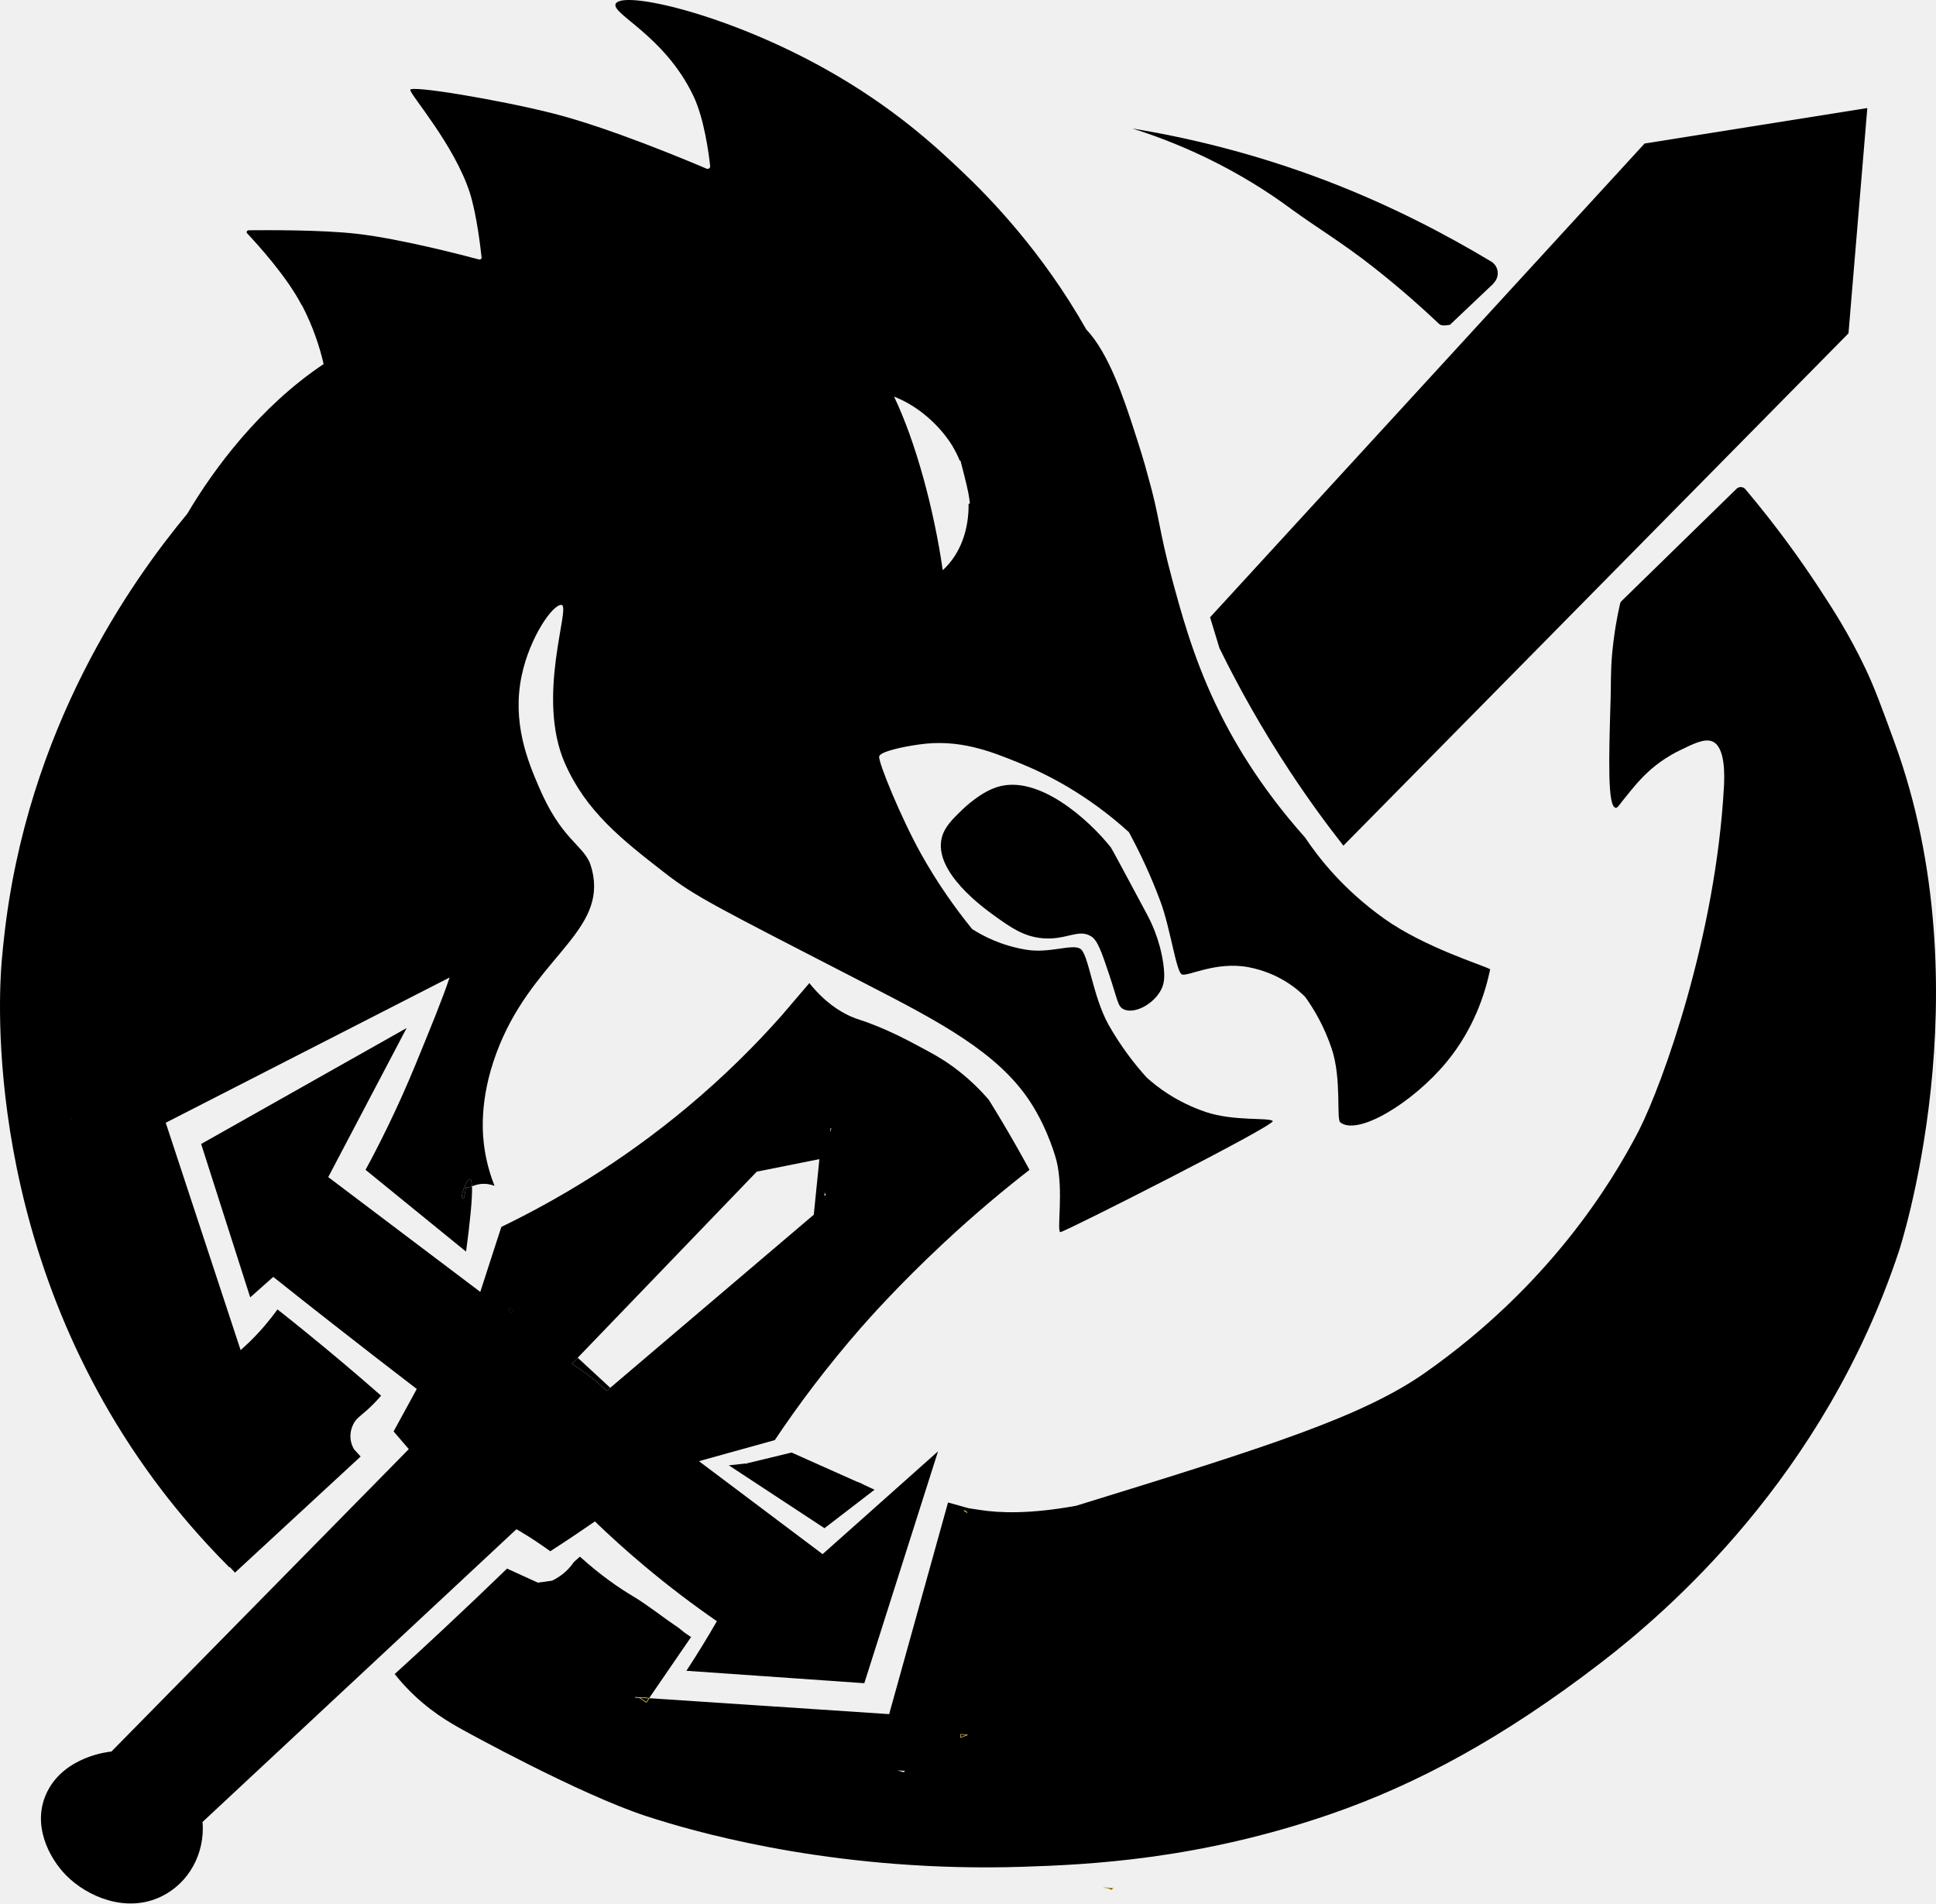
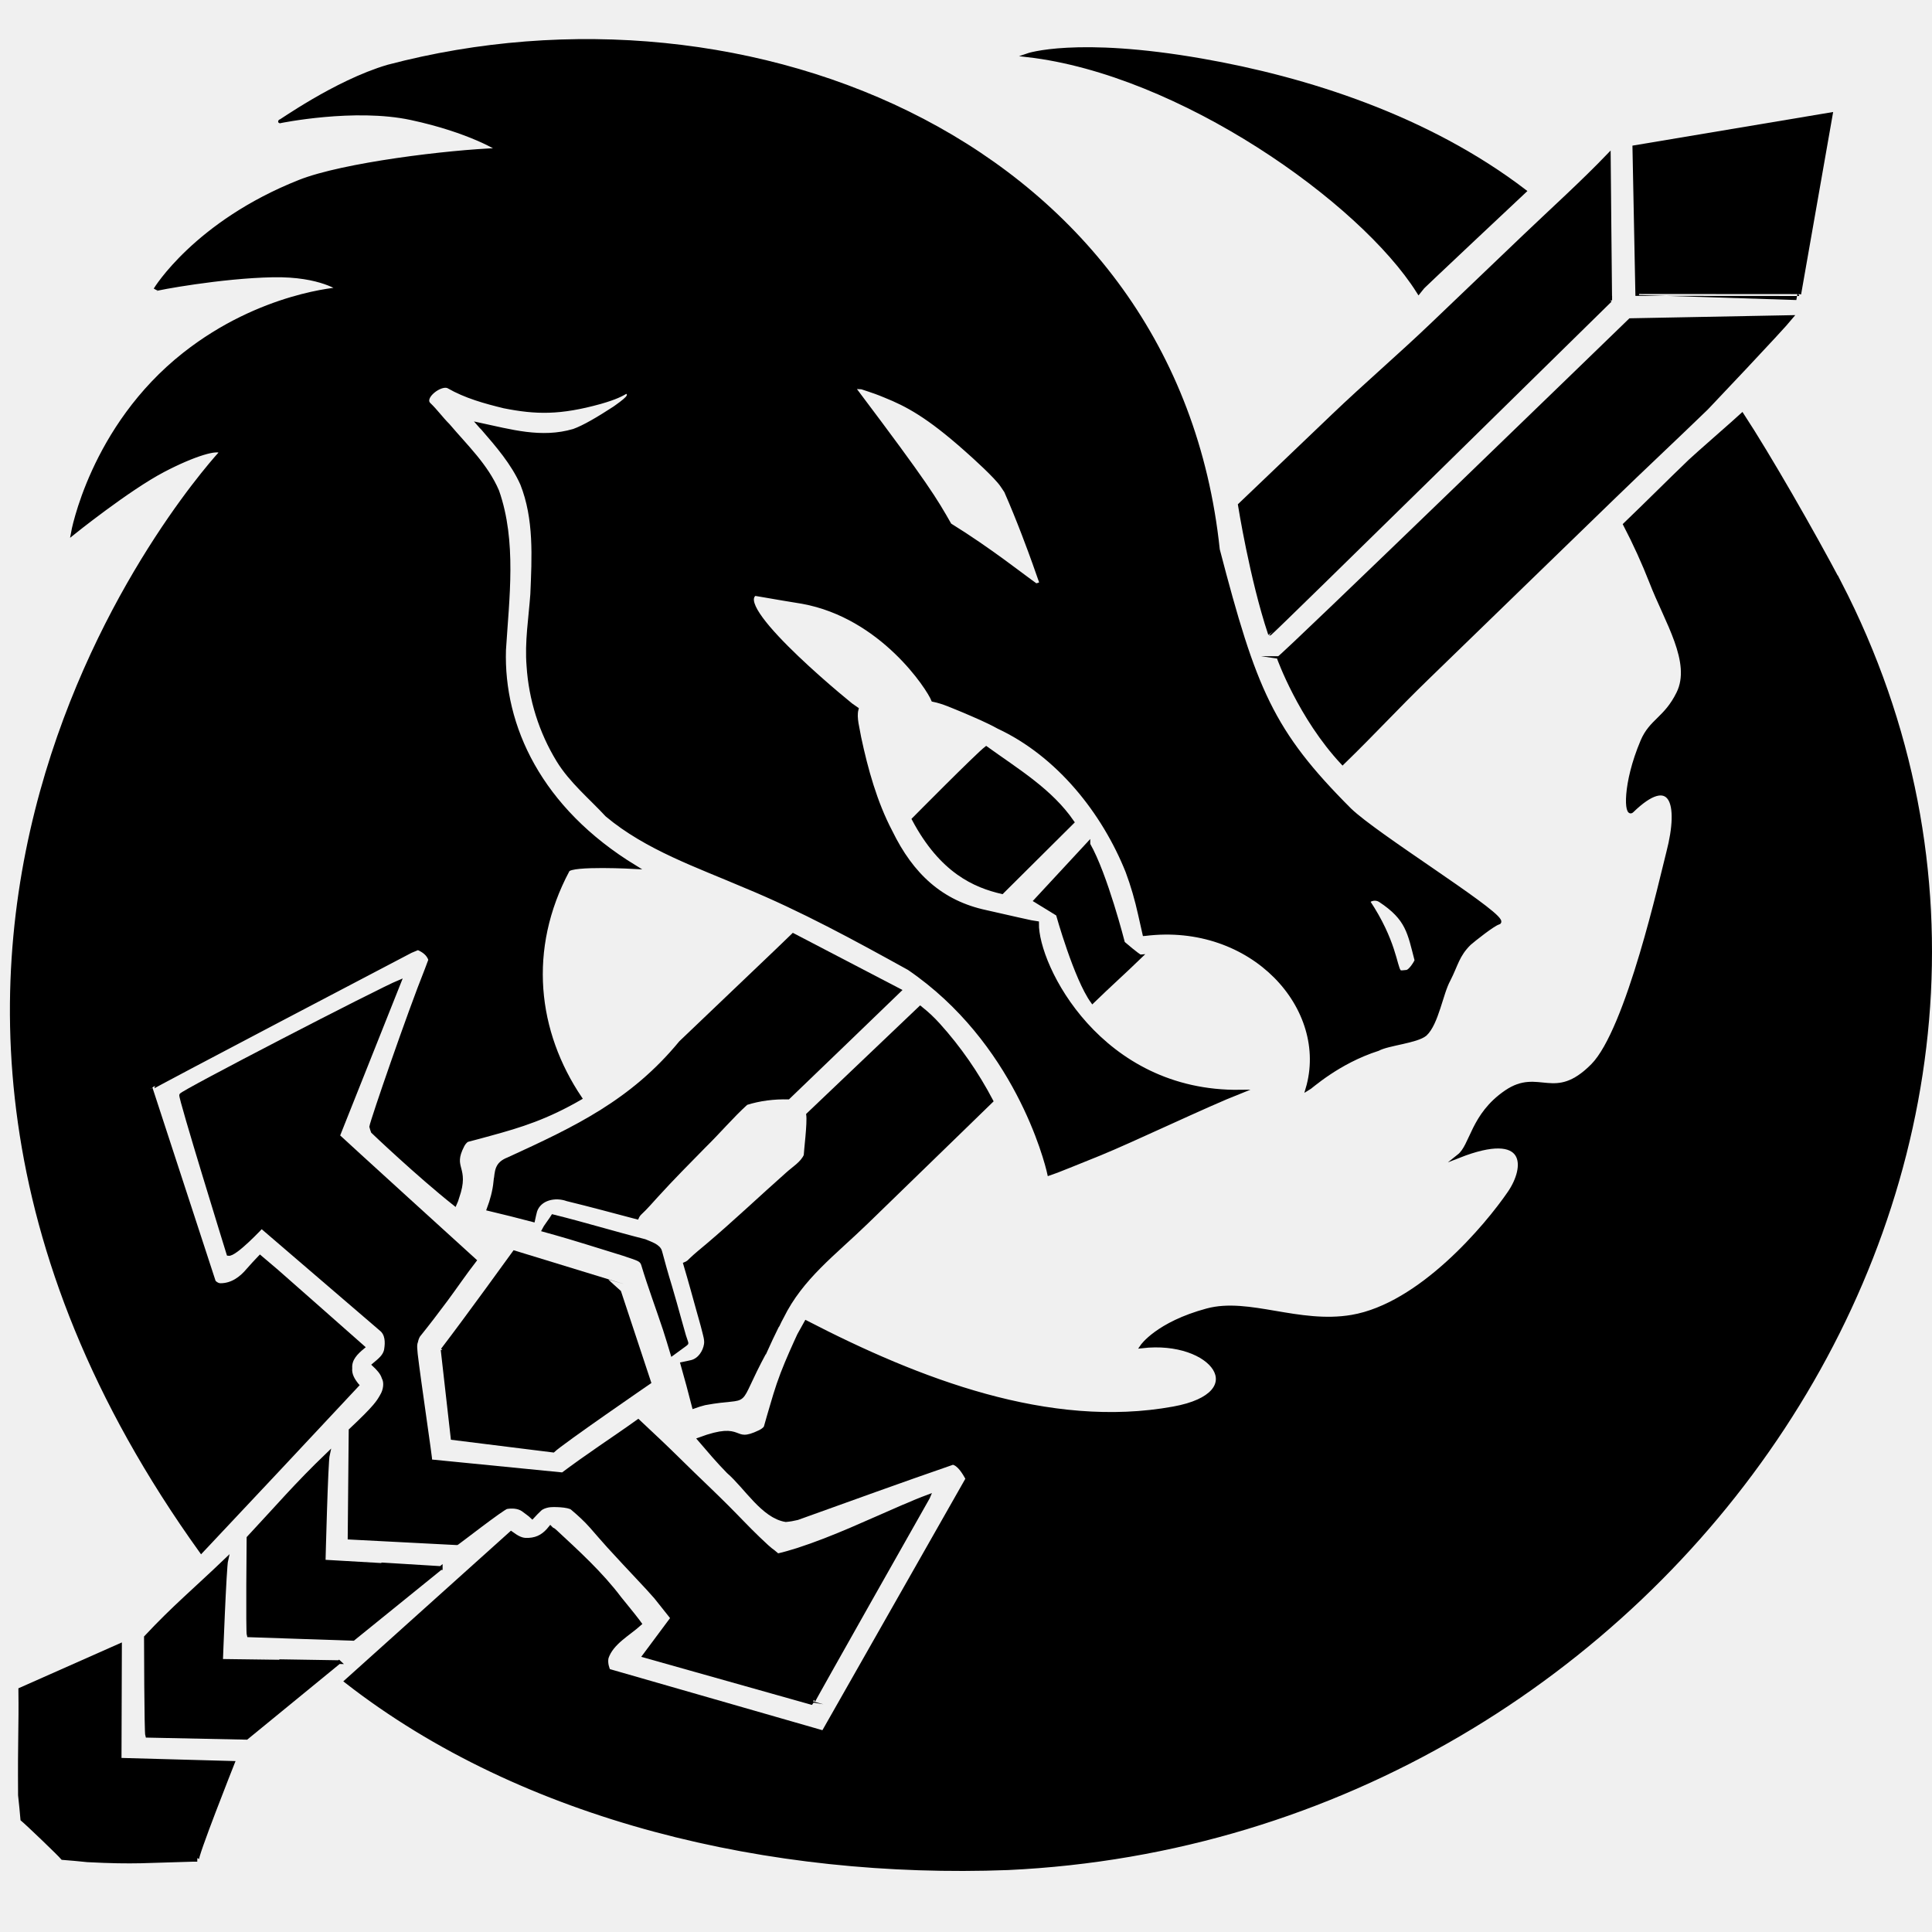
- <svg xmlns="http://www.w3.org/2000/svg" id="Layer_2" viewBox="0 0 517.25 508.63">
-   <defs>
-     <style>
+ <svg xmlns="http://www.w3.org/2000/svg" id="Layer_1" data-name="Layer 1" viewBox="0 0 500 500" version="1.1" width="500" height="500">
+   <defs id="defs1">
+     <style id="style1">
      .cls-1 {
-         stroke: #dbc34c;
        stroke-miterlimit: 10;
-         stroke-width: .14px;
+       }
+ 
+       .cls-1, .cls-2 {
+         fill: #fff;
+         stroke: #fff;
+       }
+ 
+       .cls-2 {
+         stroke-width: 9px;
      }
    </style>
  </defs>
-   <g id="Layer_1-2" data-name="Layer_1">
-     <path class="cls-1" d="M297.39,504.54c-.13.1-.26.21-.39.34l-1.72-.48,2.11.14Z" />
-     <path class="cls-1" d="M297.39,504.54c-.13.1-.26.21-.39.34l-1.72-.48,2.11.14Z" />
-   </g>
-   <g id="Layer_3">
-     <path d="M216.9,151.49c-3.6-2.48-6.63-5.64-8.64-9.34-.15-.87-.38-2.06-.62-3.53.77,1.46,1.79,3.26,3.14,5.25,2.63,3.89,4.93,6.22,6.12,7.62Z" />
-     <path d="M125.55,315.08c-.25-.05-.55.27-.85.77.03-.07.03-.1.02-.1-.02,0-.15.23-.24.52t-.01.02c-.65,1.28-1.2,3.17-1.06,3.55.02.04.19.49.36.47.07-.01.3-.09.71-3.09.25.28.81.06,1.62-.23-.06-1.16-.23-1.84-.55-1.91Z" />
-     <path d="M36.24,292.27s.08.26.23.78c-.86.79-1.37,1.27-1.47,1.18-.02-.01-.03-.05-.03-.09,0-.4.61-1.77,1.27-1.87Z" />
-     <path d="M60.67,276.97c3.29-1.26,5.05-1.8,5.88-1.97-2.51,1.42-5.08,2.84-7.67,4.26-13.43,7.34-38.99,20.62-39.57,19.6-.51-.89,20.75-14.04,41.36-21.89Z" />
-     <path d="M114.3,244.86c.08.13-1.62,1.43-4.71,3.57.12-.46.24-.92.35-1.37,3.59-1.99,4.31-2.27,4.36-2.2Z" />
-     <path d="M208.41,143.87c-.16.04-.56-.82-1.01-2.03.22-.02.44-.03.66-.05.06.12.13.24.2.36.19,1.09.27,1.69.15,1.72Z" />
-     <path d="M398.97,75.74c1.82-1.73,1.51-4.62-.62-5.89-12.1-7.24-26.48-14.82-43.66-21.43-19.7-7.54-37.65-11.71-52.12-14.07,4.92,1.54,11.87,4.02,19.78,7.84,9.07,4.39,16.6,9.19,22.53,13.58,7.02,5.14,14.08,9.27,22.61,16.06,6.98,5.52,12.68,10.62,16.98,14.71.58.53,1.43.49,2.91.26l11.63-11.03-.04-.04Z" />
-     <path class="cls-1" d="M172.79,453.72l-1.98-.13.16.11,1.28.88.42.29.62-.9.14-.2-.64-.05Z" />
-     <path d="M506.14,198.3c-3.4-9.31-5.29-14.52-7.79-19.76-4.42-9.27-8.66-15.79-12.5-21.65-4.68-7.11-11.06-16.12-19.54-26.18-.54-.68-1.67-.75-2.32-.13l-30.77,30.04c-.18.17-.29.36-.36.63-.8,3.4-1.67,8.18-2.18,13.92-.36,4.39-.25,7.47-.36,11.46-.5,16.48-.83,28.93,1.34,29.22.58.1.8-.68,3.56-3.99,1.77-2.17,4.05-4.92,7.24-7.41,1.13-.88,3.23-2.42,6.16-3.86,3.81-1.87,6.71-3.28,8.74-2.52,3.73,1.34,3.37,9.5,3.23,12.18-2.18,39.77-16.21,78.95-22.73,91.86-7.5,14.48-24.14,41.5-57.01,64.63-16.77,11.8-42.2,19.86-93.32,35.61-12.45,2.27-20.52,1.93-25.66,1.13,0,0-1.45-.22-3.08-.47l-5.5-1.53-15.73,56.55-64.13-4.26-.14.2-.62.9-.42-.29-1.28-.88-.16-.11,1.98.13.64.05,11.2-16.33-1.68-1.15-.06-.05c-1.05-.86-1.58-1.28-1.76-1.4-4.09-2.71-7.9-5.85-12.11-8.37-3.5-2.09-8.42-5.4-14.08-10.52-.54.48-1.07.95-1.61,1.43-.38.57-.85,1.17-1.42,1.78-1.53,1.63-3.16,2.61-4.4,3.21-2.31.33-3.8.53-3.8.53,0,0-3.23-1.47-8.24-3.76-5.56,5.39-11.25,10.8-17.07,16.24-4.33,4.05-8.65,8.03-12.95,11.94.65.82,1.7,2.1,3.09,3.56,5.79,6.13,11.58,9.4,15.21,11.41,0,0,30.93,17.14,49.03,23.04,1.06.34,2.14.68,2.14.68.33.11.69.22,1.06.33,12.96,4.02,49.43,14.03,97.34,12.48,17.36-.56,46.86-1.87,82.31-14.12,22.9-7.92,46.02-20.34,72.12-40.42,17.76-13.66,59.58-49.56,79.59-109.94,0,0,23.08-69.64-1.2-136.04ZM241.44,473.54l-1.72-.48,2.11.14c-.13.1-.26.21-.39.34ZM256.65,464.27l.06-.86c.57.06,1.14.13,1.71.19-.58.21-1.17.43-1.77.67ZM257.63,403.66c.11-.09.51.27.79.53-.27-.2-.53-.38-.79-.53Z" />
-     <path class="cls-1" d="M172.68,453.9c.2.02.41.04.61.07l-.62.9-.42-.29-1.28-.88c-.42-.04-.84-.09-1.26-.14v-.04l1.1.07,1.98.13c-.03.06-.07.12-.11.18Z" />
-     <path class="cls-1" d="M258.42,404.19c-.27-.2-.53-.38-.79-.53.11-.09.51.27.79.53Z" />
-     <path class="cls-1" d="M256.71,463.41c.57.06,1.14.13,1.71.19-.58.21-1.17.43-1.77.67l.06-.86Z" />
-     <path d="M221.8,290.99l.1.1v-.1h-.1Z" />
-     <path d="M136.38,349.52c-.19.16-.37.33-.55.49l.72.78.66-.61c-.29-.23-.56-.45-.83-.66Z" />
-     <path d="M207.01,384.81c6.31-9.45,13.89-19.58,22.95-29.95,1.89-2.16,10.12-11.5,22.25-22.8,8.47-7.9,16.29-14.37,22.85-19.47-1.16-2.12-2.34-4.26-3.57-6.42-2.42-4.26-4.86-8.35-7.31-12.3-3.78-4.38-7.44-7.34-10.15-9.26-2.86-2.03-5.19-3.26-9.45-5.53-2.63-1.4-6.14-3.25-10.99-5.17-3.93-1.57-4.27-1.4-6.3-2.31-2.98-1.34-7-3.84-11.05-8.91-2.48,2.91-4.97,5.82-7.46,8.73-6.87,7.76-15.2,16.12-25.21,24.47-17.69,14.77-35.16,24.95-49.62,31.95-.9,2.78-1.91,5.89-2.82,8.68-.94,2.89-1.87,5.79-2.81,8.69-13.54-10.23-27.08-20.45-40.62-30.68l20.94-39.83-54.9,30.98,13.11,40.99,6.16-5.47c5,3.99,10.05,7.98,15.15,11.97,7.76,6.09,15.5,12.08,23.19,17.98-2.06,3.78-4.13,7.56-6.19,11.34,1.35,1.58,2.71,3.15,4.06,4.73-26.48,26.94-52.97,53.87-79.45,80.81-.57.05-12.43,1.2-17.16,10.76-4.28,8.65.47,17.7,5.12,22.38,5.46,5.52,15.89,10.18,25.37,5.59,7.32-3.54,11.7-11.46,11.02-19.92,27.95-26.07,55.91-52.15,83.86-78.22.4.23.8.47,1.21.71,2.79,1.67,5.4,3.41,7.83,5.18,2.34-1.51,4.71-3.07,7.1-4.68,1.64-1.1,3.24-2.19,4.82-3.29,3.99,3.85,8.35,7.8,13.1,11.79,6.7,5.63,13.26,10.57,19.49,14.87-1.19,2.06-2.43,4.16-3.73,6.29-1.47,2.4-2.94,4.72-4.41,6.96,15.84,1.11,31.68,2.22,47.53,3.32,6.57-20.65,13.14-41.31,19.7-61.96-1.57,1.4-15.62,13.92-17.24,15.36-.99.88-12.59,11.22-13.6,12.11-11.01-8.28-22.03-16.56-33.04-24.84.09-.03,7.68-2.14,7.77-2.16.23-.07,12.26-3.41,12.5-3.47ZM221.81,302.27l.08-.78h.15s.08,0,.08,0c-.02.07-.04.13-.06.19-.07.21-.13.43-.2.65-.02.06-.05.13-.07.2l.02-.25ZM221.1,301.5v.09l-.09-.09h.09ZM220.26,318.59s.07-.1.1-.14l-.03.28s.05.09.08.14c.07.13.15.26.23.38l-.25.22-.13.12.07-.86c-.03-.05-.05-.09-.07-.14ZM136.55,350.79l-.72-.78c.18-.16.36-.33.55-.49.27.21.54.43.83.66l-.66.61ZM163.04,370.83c-.32.27-.64.54-.96.81-1.37-1.32-2.98-2.72-4.83-4.13-1.55-1.18-3.06-2.2-4.48-3.07.53-.55,1.05-1.09,1.58-1.64,15.94-16.57,31.9-33.15,47.84-49.72,5.58-1.12,11.15-2.23,16.73-3.35-.5,4.95-1,9.9-1.5,14.85-18.13,15.42-36.25,30.83-54.38,46.25Z" />
-     <path d="M137.21,350.18l-.66.61-.72-.78c.18-.16.36-.33.55-.49.27.21.54.43.83.66Z" />
-     <path d="M221.12,309.73l-.03.31c-.03-.05-.05-.1-.07-.15.03-.05.07-.11.1-.16Z" />
-     <path d="M221.01,310.99l.08-.95c.1.21.21.4.33.57l-.41.38Z" />
-     <path d="M251.62,223.86c-2.28,9.07,11.22,18.79,14.03,20.81,4.31,3.1,7.91,5.69,13.17,6.06,6.21.44,9.29-2.62,12.69-.54,1.73,1.06,2.79,4.12,4.82,10.19,2.33,6.94,2.27,8.59,3.94,9.34,2.95,1.33,8.21-1.54,10.08-5.52.62-1.32.98-3.01.44-6.79-.96-6.68-3.53-11.57-4.38-13.16-6.25-11.67-9.38-17.51-9.64-17.84-5.88-7.39-19.29-19.49-30.24-16.14-4.48,1.37-8.7,5.37-9.55,6.2-2.53,2.46-4.64,4.51-5.36,7.38Z" />
-     <path d="M325.81,173.19c5.03,10.27,11.22,21.41,18.86,32.99,4.75,7.2,9.54,13.79,14.25,19.79l134.95-136.9,5.03-60.2-59.51,9.48-116.09,126.6,2.51,8.25Z" />
-     <path d="M208.41,143.87c-.5.13-3.41-8.8-2.86-9.03.23-.09.82,1.39,2.09,3.78.55,3.31.99,5.19.77,5.25Z" />
-     <path d="M137.21,350.18l-.66.61-.72-.78c.18-.16.36-.33.55-.49.27.21.54.43.83.66Z" />
-     <path d="M221.12,309.73l-.03.31c-.03-.05-.05-.1-.07-.15.03-.05.07-.11.1-.16Z" />
-     <polygon points="221.9 290.99 221.9 291.09 221.8 290.99 221.9 290.99" />
-     <path d="M222.97,290.97c-.02.07-.04.14-.06.21-.07.23-.14.47-.21.71l-.05-.05.08-.86h.16s.08-.01.08-.01Z" />
-     <path d="M221.12,309.73l-.03.31c-.03-.05-.05-.1-.07-.15.03-.05.07-.11.1-.16Z" />
-     <path d="M222.91,291.18c-.09.3-.18.61-.28.93l.1-1.13h.16s.02.2.02.2Z" />
-     <path d="M221.12,309.73l-.03.31c-.03-.05-.05-.1-.07-.15.03-.05.07-.11.1-.16Z" />
-     <path d="M221.01,310.99l.08-.95c.1.21.21.4.33.57l-.41.38Z" />
-     <path d="M221.12,309.73l-.03.31c-.03-.05-.05-.1-.07-.15.03-.05.07-.11.1-.16Z" />
-     <path d="M221.17,310.19l-.02.67-.14.13.08-.95s.05.1.08.15Z" />
-     <polygon points="221.9 290.99 221.9 291.09 221.8 290.99 221.9 290.99" />
-     <path d="M163.04,370.83c-.32.27-.64.54-.96.81-1.37-1.32-2.98-2.72-4.83-4.13-1.55-1.18-3.06-2.2-4.48-3.07.53-.55,1.05-1.09,1.58-1.64l8.69,8.03Z" />
-     <circle cx="228.97" cy="158.94" r="1.32" />
-     <polygon class="cls-1" points="173.43 453.77 173.29 453.97 172.67 454.87 172.25 454.58 170.97 453.7 170.81 453.59 172.79 453.72 173.43 453.77" />
-     <path class="cls-1" d="M258.42,404.19c-.27-.2-.53-.38-.79-.53.11-.09.51.27.79.53Z" />
-     <path d="M233.65,398.07c-4.46,3.43-8.91,6.85-13.37,10.28-8.52-5.6-17.04-11.2-25.56-16.8,1.53-.16,3.06-.33,4.58-.5.11.06.22.13.33.19-.07-.09-.09-.16-.06-.22.13-.03.27-.06.4-.1,3.84-.93,7.68-1.86,11.52-2.79,5.8,2.59,11.6,5.18,17.4,7.77h.01c.72.24,1.35.51,1.9.85h.01c.95.44,1.89.88,2.84,1.32Z" />
-     <path d="M199.97,390.92c-.13.04-.27.07-.4.1.04-.09.17-.11.4-.1Z" />
-     <path d="M369.72,245.4c-10.76-7.7-17.36-16.08-21.05-21.62-12.36-13.86-19.61-26.6-23.89-35.64-6.16-12.97-9.35-25-11.7-33.68-3.54-13.19-3.3-16.55-6.38-27.26-1.09-4.22-2.43-8.33-3.76-12.43-2.48-7.63-6.6-20.34-12.71-26.73-11.8-20.83-25.77-35.22-33.66-42.66-6.41-6.06-17.86-16.77-35.91-26.86C194.35,3.74,166.58-2.58,164.52.96c-1.52,2.65,12.9,8.35,20.69,24.57,2.97,6.19,4.17,15.62,4.53,18.87.04.52-.5.88-1.01.65-5.08-2.16-26.21-11.04-41.25-14.81-14.17-3.57-37.87-7.53-37.87-6.22s11.92,14.87,15.95,27.61c1.81,5.74,2.82,14.55,3.11,17.17.04.36-.32.62-.72.52-3.84-1.01-20.84-5.5-32.55-6.84-9.71-1.12-24.53-.98-28.92-.95-.51,0-.76.52-.43.85,2.57,2.72,10.58,11.47,14.57,19.2h.07c3.01,5.82,4.75,11.23,5.77,15.7-17.1,11.45-29.34,28.01-36.44,40.02-14.73,17.79-42.89,57.18-48.98,113.63-.15,1.34-.37,3.37-.59,5.99-.73,8.59-5.35,78.49,43,141.57,3.83,4.99,9.74,12.22,17.83,20.32.03-.03.07-.06.1-.1l1.4,1.51,33.58-31.03-1.77-1.92c-.35-.6-.88-1.7-.96-3.16-.02-.37-.07-1.83.71-3.44.77-1.59,1.78-2.17,3.57-3.75,1-.88,2.38-2.19,3.91-3.98-6.57-5.77-13.42-11.56-20.55-17.34-2.38-1.94-4.76-3.84-7.13-5.71-1.97,2.73-4.46,5.75-7.6,8.8-.76.73-1.51,1.42-2.25,2.08l-20.01-60.76,75.84-38.81c-1.88,5.67-5.03,13.33-9.14,23.35-4.92,11.97-9.79,21.53-13.31,28.04,8.95,7.28,17.9,14.57,26.85,21.86,1-7.45,1.73-14.27,1.58-17.46-.81.29-1.37.51-1.62.23-.41,3-.64,3.08-.71,3.09-.17.02-.34-.43-.36-.47-.14-.38.41-2.27,1.06-3.55t.01-.02c.09-.29.22-.52.24-.52.01,0,.01.03-.02.1.3-.5.6-.82.85-.77.32.07.49.75.55,1.91.61-.23,1.36-.49,2.22-.6,1.53-.2,2.86.13,3.8.47-.87-2.21-1.96-5.46-2.61-9.5-.59-3.71-1.63-13.12,3.09-25.9,9.1-24.66,28.48-31.75,25.9-47.43-.26-1.58-.68-2.83-.96-3.59-2.27-4.98-7.7-6.43-13.57-20.19-2.94-6.81-7.25-17.26-4.57-29.81,2.14-10.15,8.3-19.03,10.62-18.8,2.61.26-6.92,24.5.91,42.32,5.65,12.81,15.04,20.25,26.56,29.19,8.41,6.52,12.9,8.65,54.4,30.04,19.14,9.86,34.76,18.08,43.35,31.22,4.93,7.53,6.99,15.59,6.99,15.59,2.07,8.03,0,19.23,1.09,19.23s57.7-28.66,56.72-29.68c-.98-1.01-10.36.13-17.9-2.42-7.94-2.69-13.16-6.82-15.84-9.27-3.19-3.54-6.81-8.19-10.08-13.96-4.38-7.8-5.36-19.2-7.68-20.44s-8.08,1.31-14.24.33c-7-1.12-11.96-3.87-14.57-5.54-4.42-5.44-9.17-12.09-13.59-19.98-5.4-9.67-11.64-24.9-11.24-26.18.4-1.27,6.05-2.52,10.73-3.17,10.55-1.51,18.95,1.77,26.85,5.01,7.04,2.85,17.98,8.29,29.14,18.44,2.87,5.31,5.8,11.47,8.41,18.48,2.65,7.07,4.21,18.83,5.73,19.52,1.56.66,9.02-3.57,17.79-1.93,8.48,1.6,13.56,6.32,15.15,7.93,2.36,3.27,5.15,7.96,7.14,13.98,2.65,8.06,1.16,18.71,2.25,19.56,4.69,3.68,19.32-5.2,28.31-16.02,7.54-9.09,10.47-18.79,11.74-24.89-1.74-1.05-17.51-5.8-28.42-13.6ZM19.04,299.22c-.03-.05-.03-.12-.02-.2l.09.27s-.06-.04-.07-.07ZM258.78,134.64c.09,6.7-2.04,13.27-6.9,17.73-2.36-16.37-7.26-34.41-13.01-46.39,6.74,2.61,12.34,7.97,15.46,12.97.79,1.31,1.52,2.72,2.1,4.16.06,0,.12-.03.18-.04,1.4,5.38,2.15,8.44,2.37,10.23.05.43.1.85.14,1.26-.11.03-.23.06-.34.08Z" />
+   <g id="g18" style="fill:#000000" transform="matrix(0.964172,0,0,0.964172,-3.63368,2.365168)">
+     <path id="path6" class="cls-1" d="m 122.57,359.86 2.68,23.69 27,3.36 c 2.36,-2.25 25.77,-18.34 25.77,-18.34 L 170,344.35 c 0,0 -3.4,-3.02 -3.27,-3.01 l -24.91,-7.63 c 0,0 -12.67,17.56 -19.26,26.16 v 0 z" style="fill:#000000;stroke:#000000;stroke-opacity:1" />
+     <path id="path2" class="cls-1" d="m 209.18,360.24 c 1.01,-2.26 2.07,-4.5 3.17,-6.72 0.09,-0.09 0.17,-0.19 0.22,-0.31 0.32,-0.74 0.7,-1.45 1.08,-2.15 5.23,-10.63 13.98,-16.97 22.79,-25.53 8.56,-8.32 17.12,-16.64 25.69,-24.95 v 0 c 2.82,-2.74 4.91,-4.78 7.73,-7.52 -3.85,-7.32 -8.59,-14.21 -14.18,-20.4 -1.69,-1.86 -2.932,-3.003 -4.902,-4.593 L 220.67,296.74 c 0.33,2.21 -0.67,10.08 -0.67,10.97 -0.91,2.08 -3.24,3.45 -4.9,4.97 -7.14,6.32 -14.04,12.89 -21.32,19.06 -1.59,1.34 -3.22,2.64 -4.71,4.08 -0.37,0.44 -0.86,0.77 -1.4,0.99 0.67,2.28 1.34,4.56 1.97,6.85 0.52,1.85 1.04,3.7 1.54,5.55 0.51,1.87 1.08,3.73 1.54,5.62 0.27,1.14 0.7,2.4 0.51,3.57 -0.31,1.97 -1.65,4.1 -3.74,4.68 -0.84,0.23 -1.72,0.36 -2.58,0.55 1.09,3.82 2.12,7.65 3.1,11.49 0.96,-0.34 1.94,-0.65 2.94,-0.9 13.46,-2.47 7.38,2.36 16.22,-13.99 v 0 z" style="fill:#000000;stroke:#000000;stroke-opacity:1" />
+     <path id="path7" class="cls-1" d="m 295.91,224.18 c -0.08,0.1 -13.99,14.94 -13.99,14.94 0.04,0.01 5.77,3.82 5.77,3.82 0,0 4.81,17.24 9.32,23.45 4.5,-4.37 8.34,-7.78 12.84,-12.14 -0.44,0.03 -4.62,-3.58 -4.62,-3.58 0,0 -4.67,-18.38 -9.32,-26.48 v 0 z" style="fill:#000000;stroke:#000000;stroke-opacity:1" />
+     <path id="path4" class="cls-1" d="m 181,333.52 c -0.41,-1.57 -2.67,-2.21 -4.18,-2.87 -8.39,-2.13 -16.25,-4.55 -24.65,-6.63 -0.41,0.69 -2.19,3.06 -2.47,3.67 2.29,0.63 4.58,1.29 6.87,1.96 3.15,0.93 6.28,1.93 9.42,2.89 8.42,2.55 9.14,2.99 9.51,3.25 0.45,0.28 0.74,0.73 0.88,1.23 1.76,5.84 3.9,11.53 5.82,17.32 0.7,2.19 1.38,4.38 2.03,6.58 1.49,-1.12 3.73,-2.64 3.81,-2.82 0.04,-0.1 -0.49,-1.47 -0.64,-2 -0.39,-1.44 -0.82,-2.88 -1.22,-4.32 -0.82,-2.97 -1.64,-5.94 -2.52,-8.89 -0.5,-1.65 -1,-3.29 -1.46,-4.95 -0.4,-1.47 -0.79,-2.95 -1.21,-4.42 v 0 z" style="fill:#000000;stroke:#000000;stroke-opacity:1" />
+     <path id="path8" class="cls-1" d="m 272.72,237.01 18.9,-18.79 c -5.82,-8.47 -14.69,-13.76 -23.14,-19.85 -2.48,1.91 -19.45,19.07 -19.45,19.07 7.48,14.08 16.45,17.89 23.69,19.57 z" style="fill:#000000;stroke:#000000;stroke-opacity:1" />
+     <path id="path9" class="cls-1" d="m 347.03,174.19 c 0,0 5.65,15.87 17.11,28.14 8.4,-8.15 14.21,-14.56 22.61,-22.71 8.34,-8.09 16.68,-16.19 25.02,-24.28 8.2,-7.95 16.4,-15.91 24.6,-23.86 8.3,-8.06 17.17,-16.34 25.48,-24.4 0,0 20.07,-21.12 22.74,-24.43 l -43.25,0.83 c 0,0 -93.71,90.84 -94.32,90.71 v 0 z" style="fill:#000000;stroke:#000000;stroke-opacity:1" />
+     <path id="path10" class="cls-1" d="m 486.72,76.49 8.48,-48.27 -52.75,8.84 c 0,0 0.79,39.39 0.79,39.4 0,0 43.49,0.02 43.48,0.03 z" style="fill:#000000;stroke:#000000;stroke-opacity:1" />
+     <path id="path11" class="cls-1" d="m 136.74,314.72 c -0.26,2.53 -0.92,4.98 -1.81,7.35 4,0.95 7.98,1.94 11.95,2.99 0.19,-0.83 0.33,-1.67 0.57,-2.49 1.18,-3.41 5.38,-4.26 8.58,-3.1 6.27,1.52 12.49,3.22 18.73,4.86 0.2,-0.44 0.46,-0.83 0.79,-1.14 1.6,-1.48 3,-3.14 4.47,-4.74 4.14,-4.56 8.5,-8.94 12.82,-13.34 3.82,-3.73 7.29,-7.87 11.23,-11.45 3.61,-1.14 7.43,-1.61 11.28,-1.52 0.48,-0.42 29.82,-28.74 29.82,-28.74 0,0 -28.51,-14.86 -28.51,-14.86 -1.77,1.68 -2.5,2.42 -4.26,4.11 -8.64,8.25 -17.28,16.49 -25.92,24.73 -13.04,15.84 -28.06,22.96 -46.25,31.29 -3.32,1.28 -3.1,3.25 -3.48,6.06 v 0 z" style="fill:#000000;stroke:#000000;stroke-opacity:1" />
+     <path id="path12" class="cls-1" d="m 246.19,401.95 c -9.35,4.03 -18.56,8.43 -28.28,11.58 -1.79,0.55 -3.57,1.1 -5.39,1.5 -2.42,-2.12 -0.85,-0.38 -5.22,-4.56 -2.88,-2.76 -5.58,-5.67 -8.4,-8.48 -2.97,-2.97 -6.02,-5.86 -9.04,-8.78 -2.89,-2.8 -5.73,-5.65 -8.65,-8.42 -2.04,-1.93 -4.09,-3.85 -6.14,-5.78 -3.38,2.43 -6.83,4.75 -10.26,7.12 -3.39,2.33 -6.73,4.7 -10.02,7.15 l -35.5,-3.51 c 0.16,-0.1 -3.08,-21.69 -3.9,-28.76 -0.06,-1.1 -0.33,-2.34 0.09,-3.4 0.12,-0.6 0.33,-1.15 0.61,-1.6 2.55,-3.17 5.01,-6.39 7.43,-9.65 2.46,-3.32 5.11,-7.22 7.65,-10.48 0,0 -36.47,-33.14 -36.68,-33.44 l 16.47,-41.35 c -5.56,2.28 -58.77,29.82 -58.56,30.39 -0.45,0.24 12.68,42.65 12.68,42.65 1.77,0.31 8.9,-7.33 8.9,-7.33 l 32.09,27.55 c 1.59,1.27 1.62,3.49 1.32,5.34 -0.25,1.87 -1.84,3 -3.23,4.18 1.05,0.98 2.15,2.12 2.56,3.45 0.74,1.35 0.4,3.38 -0.38,4.71 -1.01,1.8 -1.66,3.03 -8.48,9.44 -0.02,0.4 -0.26,28.81 -0.26,28.81 l 28.82,1.49 c 0.06,0.03 12.39,-9.56 13.35,-9.68 1.42,-0.24 3.09,-0.16 4.33,0.65 0.84,0.67 1.79,1.25 2.55,2 0.67,-0.72 1.34,-1.45 2.07,-2.11 0.6,-0.54 1.48,-0.81 2.26,-0.96 1.16,-0.23 5.43,-0.1 6.36,0.69 1.83,1.54 3.6,3.14 5.17,4.93 1.55,1.75 3.05,3.54 4.63,5.27 2.77,3.04 5.58,6.04 8.4,9.04 1.44,1.53 2.87,3.06 4.25,4.65 0.04,0.04 4.46,5.6 4.46,5.61 l -7.53,10.12 45.07,12.7 c -0.17,0.01 31.05,-55.15 31.06,-55.15 v 0 c 0.05,-0.12 0.11,-0.23 0.16,-0.35 -2.3,0.85 -4.56,1.8 -6.8,2.78 v 0 z" style="fill:#000000;stroke:#000000;stroke-opacity:1" />
+     <path id="path13" class="cls-1" d="m 35.88,469.89 0.1,-30.72 -26.77,11.87 c 0.13,10.52 -0.2,12.52 -0.09,28.38 0.24,2.16 0.46,4.31 0.64,6.47 1.26,1.02 9.9,9.29 10.8,10.38 2.23,0.17 4.46,0.38 6.69,0.61 12.78,0.66 16,0.17 28.29,-0.13 0.13,0 0.27,0 0.4,0 0.26,0 0.52,0 0.78,0 -0.78,0 9.54,-26.02 9.54,-26.02 z" style="fill:#000000;stroke:#000000;stroke-opacity:1" />
+     <path id="path14" class="cls-1" d="m 99.62,369.33 c -1.08,-1.34 -1.97,-2.8 -1.81,-4.54 -0.16,-2.47 1.56,-4.15 3.36,-5.64 0,0 -27.27,-24.1 -27.55,-24.26 -1.12,1.14 -2.17,2.34 -3.24,3.53 -1.87,2.25 -4.32,4.07 -7.42,4.07 -1.03,0 -1.77,-0.89 -1.77,-0.89 L 44.22,289.66 c -0.14,-0.18 69.8,-36.81 69.8,-36.81 0.65,-0.26 1.29,-0.54 1.94,-0.81 1.53,0.66 2.79,1.57 3.3,3.14 v 0 c -0.16,0.44 -0.33,0.89 -0.5,1.33 -0.17,0.45 -0.34,0.89 -0.5,1.34 -4.7,11.71 -14.55,40.34 -14.85,42.12 0.12,0.45 0.26,0.89 0.42,1.32 0.04,0.04 12,11.46 22.04,19.44 0.29,-0.64 0.53,-1.25 0.67,-1.82 2.91,-8.26 -1.91,-7.55 1.38,-13.88 0.14,-0.28 0.31,-0.54 0.51,-0.79 0.21,-0.25 0.54,-0.61 0.89,-0.7 2,-0.51 3.98,-1.06 5.96,-1.6 8.35,-2.27 15.18,-4.42 24.21,-9.63 -11.93,-17.72 -14.64,-39.94 -3.33,-61.16 0.96,-1.8 18.04,-0.86 18.04,-0.86 -25.56,-15.6 -35.77,-37.82 -35.12,-58.31 0.87,-13.93 2.91,-29.08 -1.84,-42.61 -2.96,-6.89 -8.35,-11.94 -13.19,-17.65 -1.88,-1.87 -3.32,-3.93 -5.14,-5.65 -1.95,-1.94 3.22,-5.82 5.23,-4.76 4.64,2.66 9.78,4.08 14.96,5.34 8.58,1.7 15,1.83 25.75,-1.15 4.22,-1.2 5.77,-2.07 7.14,-2.87 1.01,0.97 0.92,1.47 -2.8,4.12 -0.14,0.09 -0.27,0.19 -0.4,0.28 -0.07,0.04 -0.14,0.09 -0.2,0.14 -4.1,2.66 -8.01,5 -10.82,6 -8.7,2.56 -16.96,0.11 -25.43,-1.7 0.38,0.44 0.72,0.79 0.98,1.04 4,4.62 8.09,9.34 10.58,14.91 3.72,9.35 3.13,19.76 2.72,29.6 -0.46,6.42 -1.54,12.84 -1.01,19.29 0.57,8.89 3.3,17.65 8,25.34 3.42,5.59 8.62,9.86 13.08,14.67 10.66,8.93 24.28,13.57 37.03,19.04 15.24,6.28 29.66,14.16 44.02,22.1 28.67,19.57 36.86,51.5 37.65,55.17 0.63,-0.16 11.38,-4.51 13.44,-5.35 9.02,-3.67 28.79,-13.14 37.86,-16.71 -37.64,0.52 -54.76,-33.68 -54.56,-45.19 -0.22,0 -9.34,-2.03 -13.71,-3.05 -12.01,-2.56 -19.92,-9.88 -25.6,-21.54 -4.12,-7.83 -6.59,-16.8 -8.39,-25.26 -0.34,-2.24 -1.33,-5.33 -0.73,-7.58 -0.35,-0.12 -33.12,-26.62 -27.41,-30.91 0.03,-0.02 0.05,-0.05 0.08,-0.07 0.71,0.12 1.42,0.24 2.13,0.36 3.54,0.61 7.09,1.23 10.64,1.79 21.34,3.89 33.86,23.18 35.09,26.29 2.84,0.57 5.53,1.86 8.2,2.93 3.15,1.36 6.33,2.67 9.32,4.33 16.14,7.54 28.29,22.93 34.64,38.82 1.4,3.75 2.5,7.6 3.36,11.5 0.41,1.77 0.82,3.54 1.2,5.31 0.05,0 0.1,-0.02 0.15,-0.03 28.78,-3.6 50.04,19.92 43.6,41.6 0.88,-0.48 8.02,-7.23 18.96,-10.74 2.68,-1.46 10.32,-2.05 12.66,-3.98 3.13,-2.93 4.28,-10.98 6.29,-14.61 2.08,-4.07 2.36,-6.59 5.57,-9.75 1.12,-0.98 6.46,-5.24 7.81,-5.57 0.3,-0.07 0.34,-0.28 0.17,-0.6 -2.01,-3.71 -32.98,-22.84 -40.08,-29.68 -21.01,-21 -25.6,-32.29 -35.4,-69.86 C 319.27,36.47 205.09,-10.24 107.92,15.42 93.61,19.62 78.11,30.93 78.96,30.11 c 0,0 19.94,-4.11 35.17,-0.84 15.8,3.39 23.78,8.49 23.62,8.5 -13.63,0.47 -41.91,3.91 -53.57,8.54 -27.91,11.07 -38.69,28.91 -38.69,28.91 0.09,-0.2 17.56,-3.49 31.54,-3.75 13.15,-0.24 18,3.99 18.12,3.65 0,0 -21.28,1.25 -41.88,17.48 -24.95,19.65 -29.97,48.08 -29.97,48.08 0,0 14.89,-11.97 24.3,-16.89 8.18,-4.29 14.87,-6.28 15.57,-4.86 0,0 -122.89,131.51 -5.35,295.08 0.16,-0.14 41.81,-44.67 41.81,-44.67 z m 274.61,-130.1 c 7.43,4.91 7.8,8.64 9.75,16.12 -0.14,0.37 -1.63,3.05 -2.76,3.05 -0.37,0 -1.62,0.32 -1.89,-0.13 -1.06,-1.25 -1.3,-8.22 -8.32,-18.76 0.56,-0.63 2.02,-1.06 3.22,-0.28 z M 235.06,101.54 c 1.27,0.4 2.53,0.85 3.79,1.28 0.87,0.3 1.71,0.67 2.56,1.01 5.75,2.32 11.39,5.26 21.72,14.45 2.16,1.91 8.01,7.18 9.62,9.57 0.35,0.52 0.7,1.03 1.04,1.55 3.43,7.78 6.52,16.28 7.56,19.18 0.66,1.86 1.31,3.72 1.97,5.58 v 0 c -0.47,0.22 -0.98,0.38 -1.47,0.5 -3.36,-2.34 -12.37,-9.56 -23.14,-16.21 -4,-7.04 -6.26,-10.85 -24.89,-35.59 -0.36,-0.48 -0.72,-0.96 -1.08,-1.44 0.77,0.04 1.54,0.07 2.31,0.12 v 0 z" style="fill:#000000;stroke:#000000;stroke-opacity:1" />
+     <path id="path15" class="cls-1" d="m 497.55,154.04 c -7.26,-13.74 -19.07,-34.32 -26.17,-45.15 -1.37,1.29 -12.58,11.07 -13.94,12.38 -5.84,5.61 -11.54,11.34 -17.38,16.94 -0.04,0.04 -0.08,0.08 -0.12,0.12 2.65,5.09 5,10.26 7.05,15.49 4.04,10.5 11.36,21.48 7.24,29.82 -3.38,6.85 -7.29,7.29 -9.65,12.89 -4.87,11.53 -4.34,20.2 -2.77,18.68 10.48,-10.19 13.22,-2.35 9.73,11.12 -1.68,6.47 -10.81,47.71 -20.32,57.25 -10.29,10.33 -14.34,1.03 -23.2,7.08 -9.1,6.22 -9.12,14.38 -12.67,17.19 18.74,-7.35 18.32,2.94 13.56,9.88 -6.13,8.95 -23.91,30.13 -42.3,33.25 -14.27,2.42 -27.67,-4.75 -38.84,-1.73 -13.37,3.61 -17.48,9.68 -17.48,9.68 19.04,-2.21 30.12,12.71 8.47,16.65 -33.36,6.08 -68.42,-7.51 -98.62,-23.11 -0.21,0.38 -0.42,0.76 -0.63,1.13 -0.43,0.76 -0.85,1.53 -1.28,2.3 -0.3,0.65 -0.6,1.3 -0.89,1.94 -1.67,3.7 -3.3,7.42 -4.61,11.26 -0.64,1.88 -1.21,3.78 -1.76,5.68 -0.56,1.91 -1.13,3.82 -1.66,5.74 -0.09,0.34 -0.46,0.65 -0.73,0.85 -0.26,0.19 -0.53,0.36 -0.82,0.5 -7.9,3.84 -3.82,-2.65 -16.28,2 1.29,1.51 2.59,3.01 3.89,4.51 1.27,1.43 2.55,2.84 3.89,4.2 4.74,4.09 9.31,12.01 15.43,12.99 1.05,-0.09 2.08,-0.27 3.1,-0.52 13.9,-4.99 27.77,-10.03 41.74,-14.85 1.6,0.3 2.96,2.51 3.93,4.26 l -38.7,68.09 -57.65,-16.57 c -0.22,-0.49 -0.82,-1.96 -0.49,-3.49 1.37,-4.04 5.83,-6.33 8.9,-9.11 -0.18,-0.25 -0.36,-0.5 -0.55,-0.75 -1.57,-2.06 -3.24,-4.05 -4.86,-6.07 -5.01,-6.66 -11.27,-12.34 -17.4,-18.04 -0.12,-0.1 -0.24,-0.2 -0.37,-0.3 -0.02,-0.01 -0.04,-0.03 -0.06,-0.04 0,0 -0.02,0 -0.03,-0.01 -0.29,-0.12 -0.54,-0.32 -0.76,-0.56 -1.54,1.93 -3.19,3.09 -5.82,3.23 -0.09,0 -0.19,0 -0.28,0 -1.57,0.1 -2.73,-0.55 -4.44,-1.79 L 96.69,448.82 C 144.3,485.95 210.72,501.41 274.32,499 452.29,490.7 576.64,307.13 497.55,154 v 0 z" style="fill:#000000;stroke:#000000;stroke-opacity:1" />
+     <path id="path16" class="cls-1" d="m 122.07,418.43 c 0,0 -31.39,-1.93 -31.42,-1.9 0,0 0.66,-26.68 1.13,-28.63 -8.44,8.09 -13.74,14.33 -21.31,22.43 0,0 -0.25,25.39 0.04,26.16 l 28.07,0.95 23.49,-19.02 z" style="fill:#000000;stroke:#000000;stroke-opacity:1" />
+     <path id="path14-9" class="cls-1" d="m 94.78,443.69 c 0,0 -31.64,-0.52 -31.67,-0.49 0,0 0.93,-25 1.4,-26.96 -8.44,8.09 -14,12.65 -21.58,20.76 0,0 0.05,25.67 0.34,26.45 L 69.94,464 94.77,443.68 Z" style="fill:#000000;stroke:#000000;stroke-opacity:1" />
+     <path id="path17" class="cls-1" d="m 435.98,78.17 c -0.03,-0.18 -0.38,-38.99 -0.38,-38.99 -7.04,7.34 -15.11,14.62 -22.53,21.7 -8.37,8 -16.73,15.99 -25.1,23.99 -8.26,7.9 -17.94,16.23 -26.2,24.13 -8.4,8.03 -16.8,16.06 -25.21,24.09 0,0 3.12,19.71 8.05,34.53 0.23,0.12 91.37,-89.46 91.37,-89.46 v 0 z" style="fill:#000000;stroke:#000000;stroke-opacity:1" />
+     <path id="path18" class="cls-1" d="M 412.98,48.86 C 386.91,28.95 354.35,18.65 326.41,13.77 292.52,7.84 279.52,12.38 279.52,12.38 c 40.9,4.69 89.52,39 104.93,63.42 0.14,-0.3 28.53,-26.94 28.53,-26.94 z" style="fill:#000000;stroke:#000000;stroke-opacity:1" />
  </g>
</svg>
